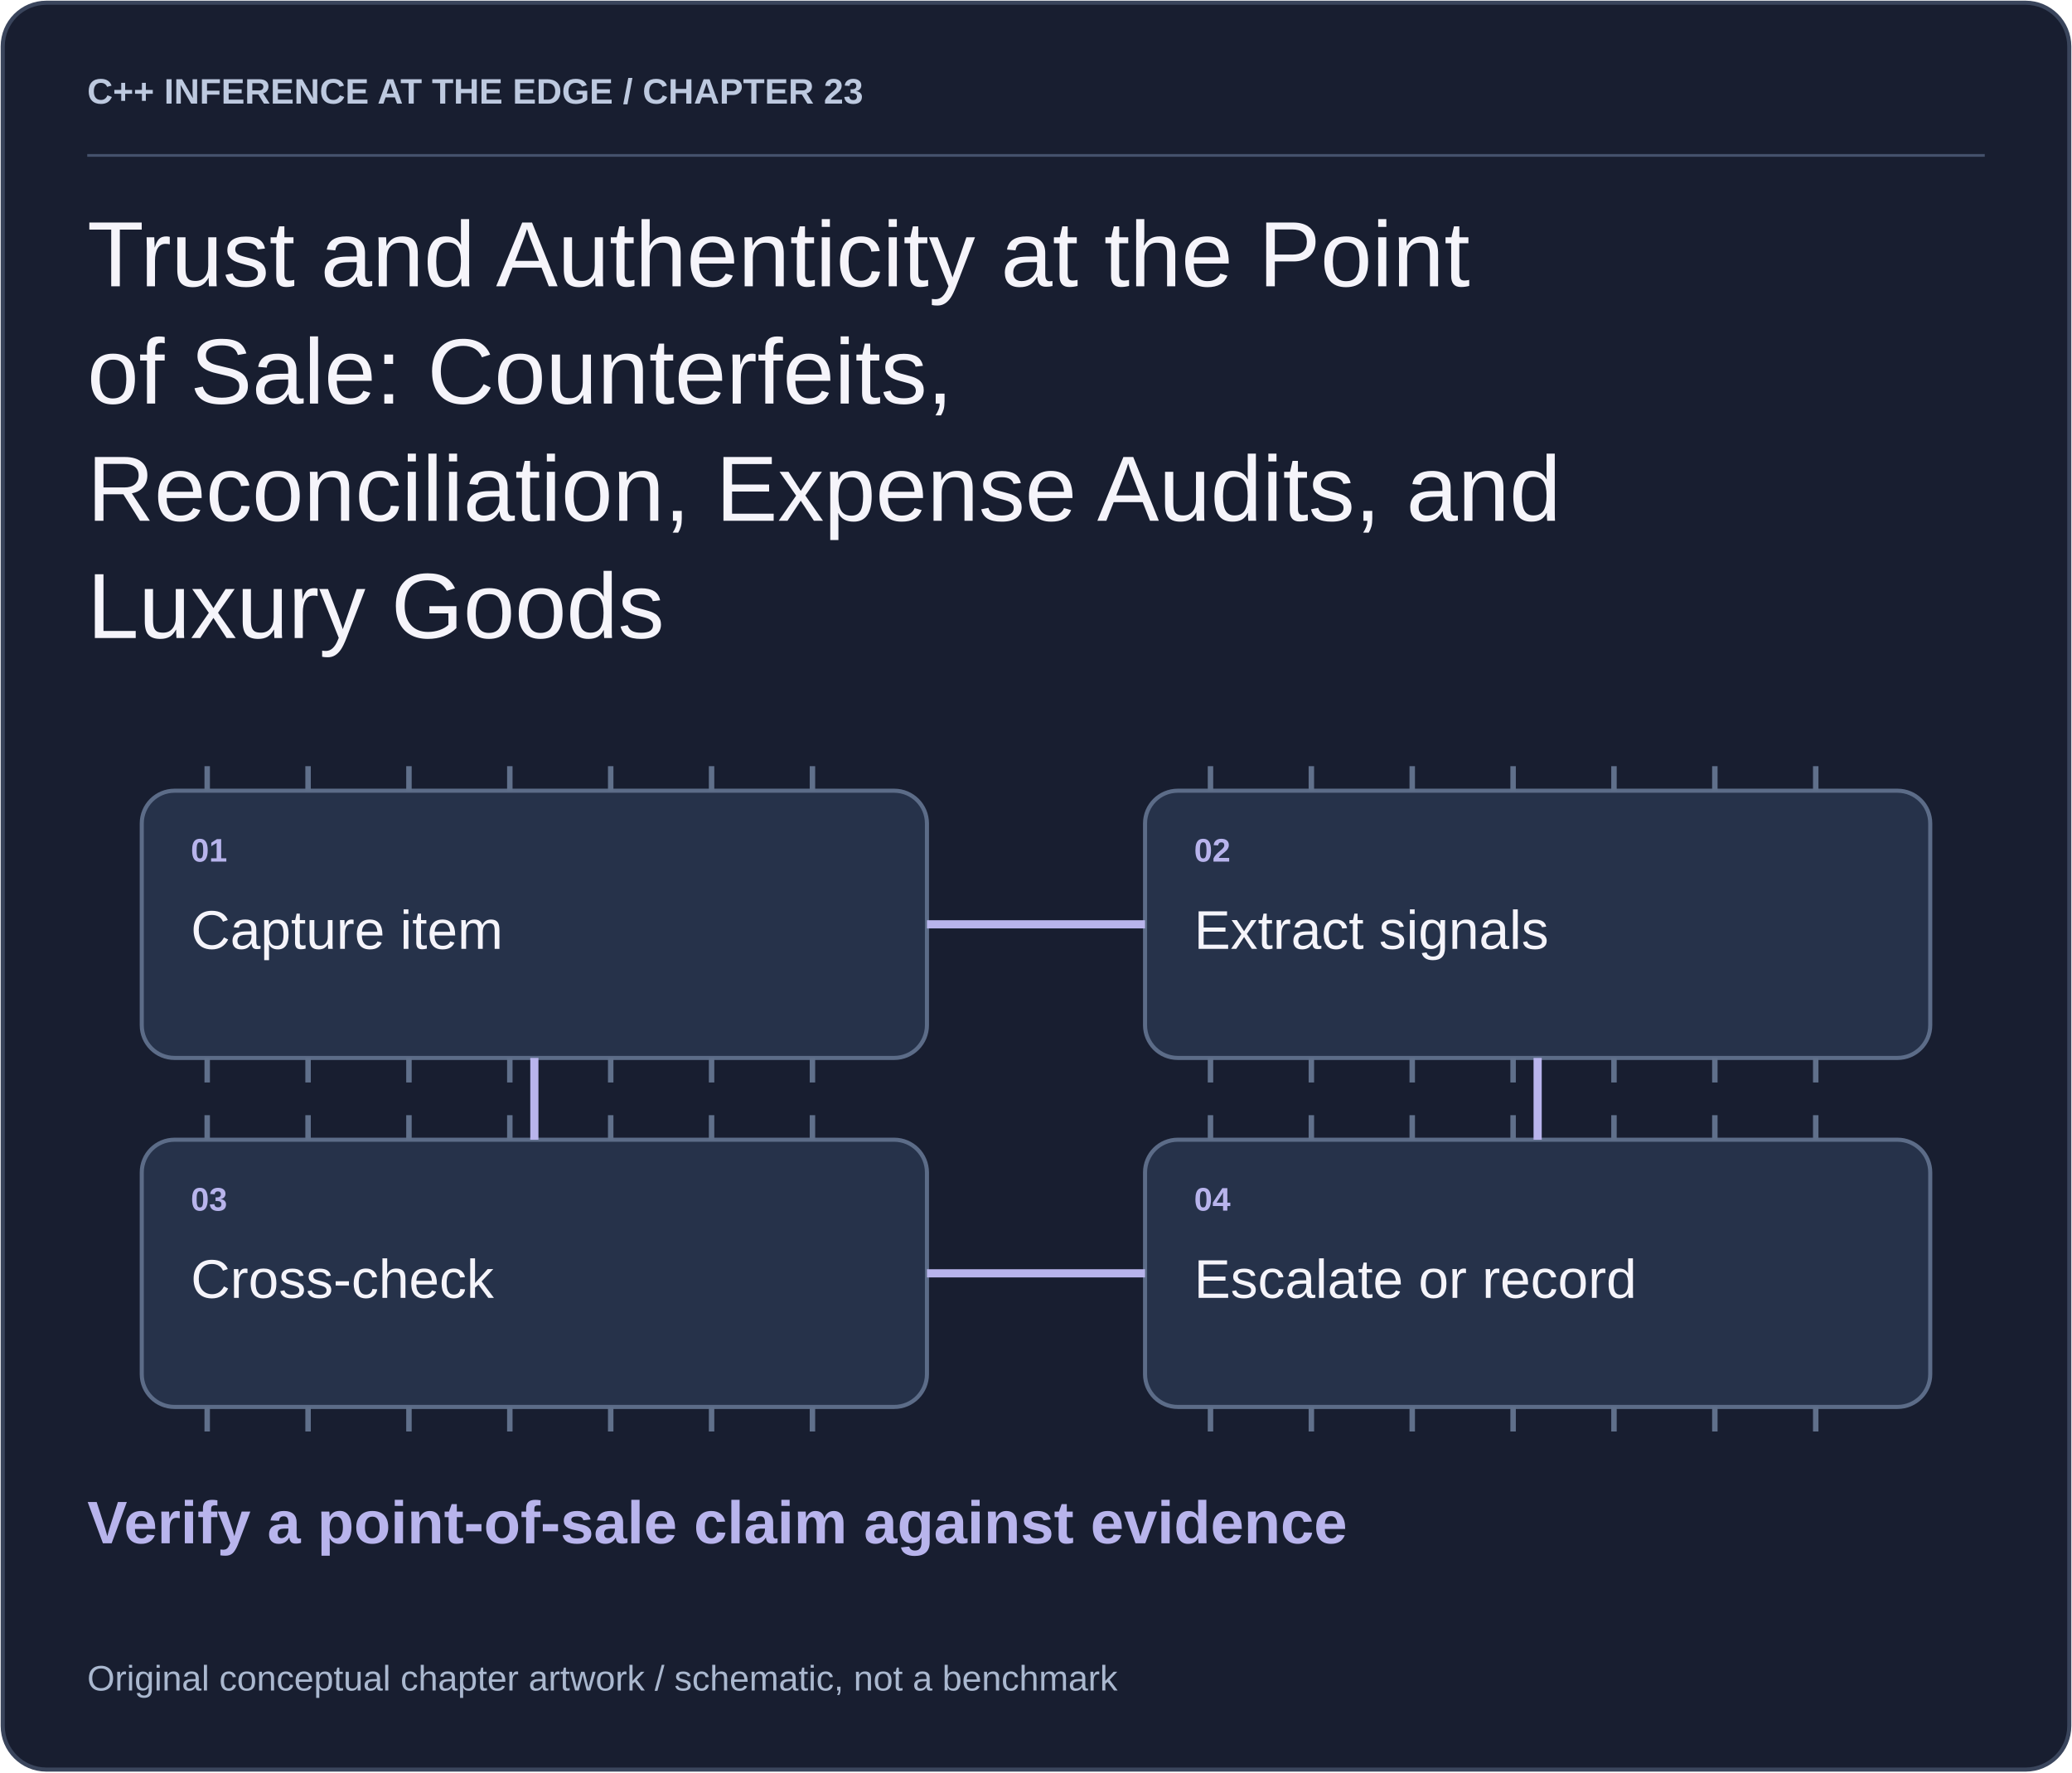
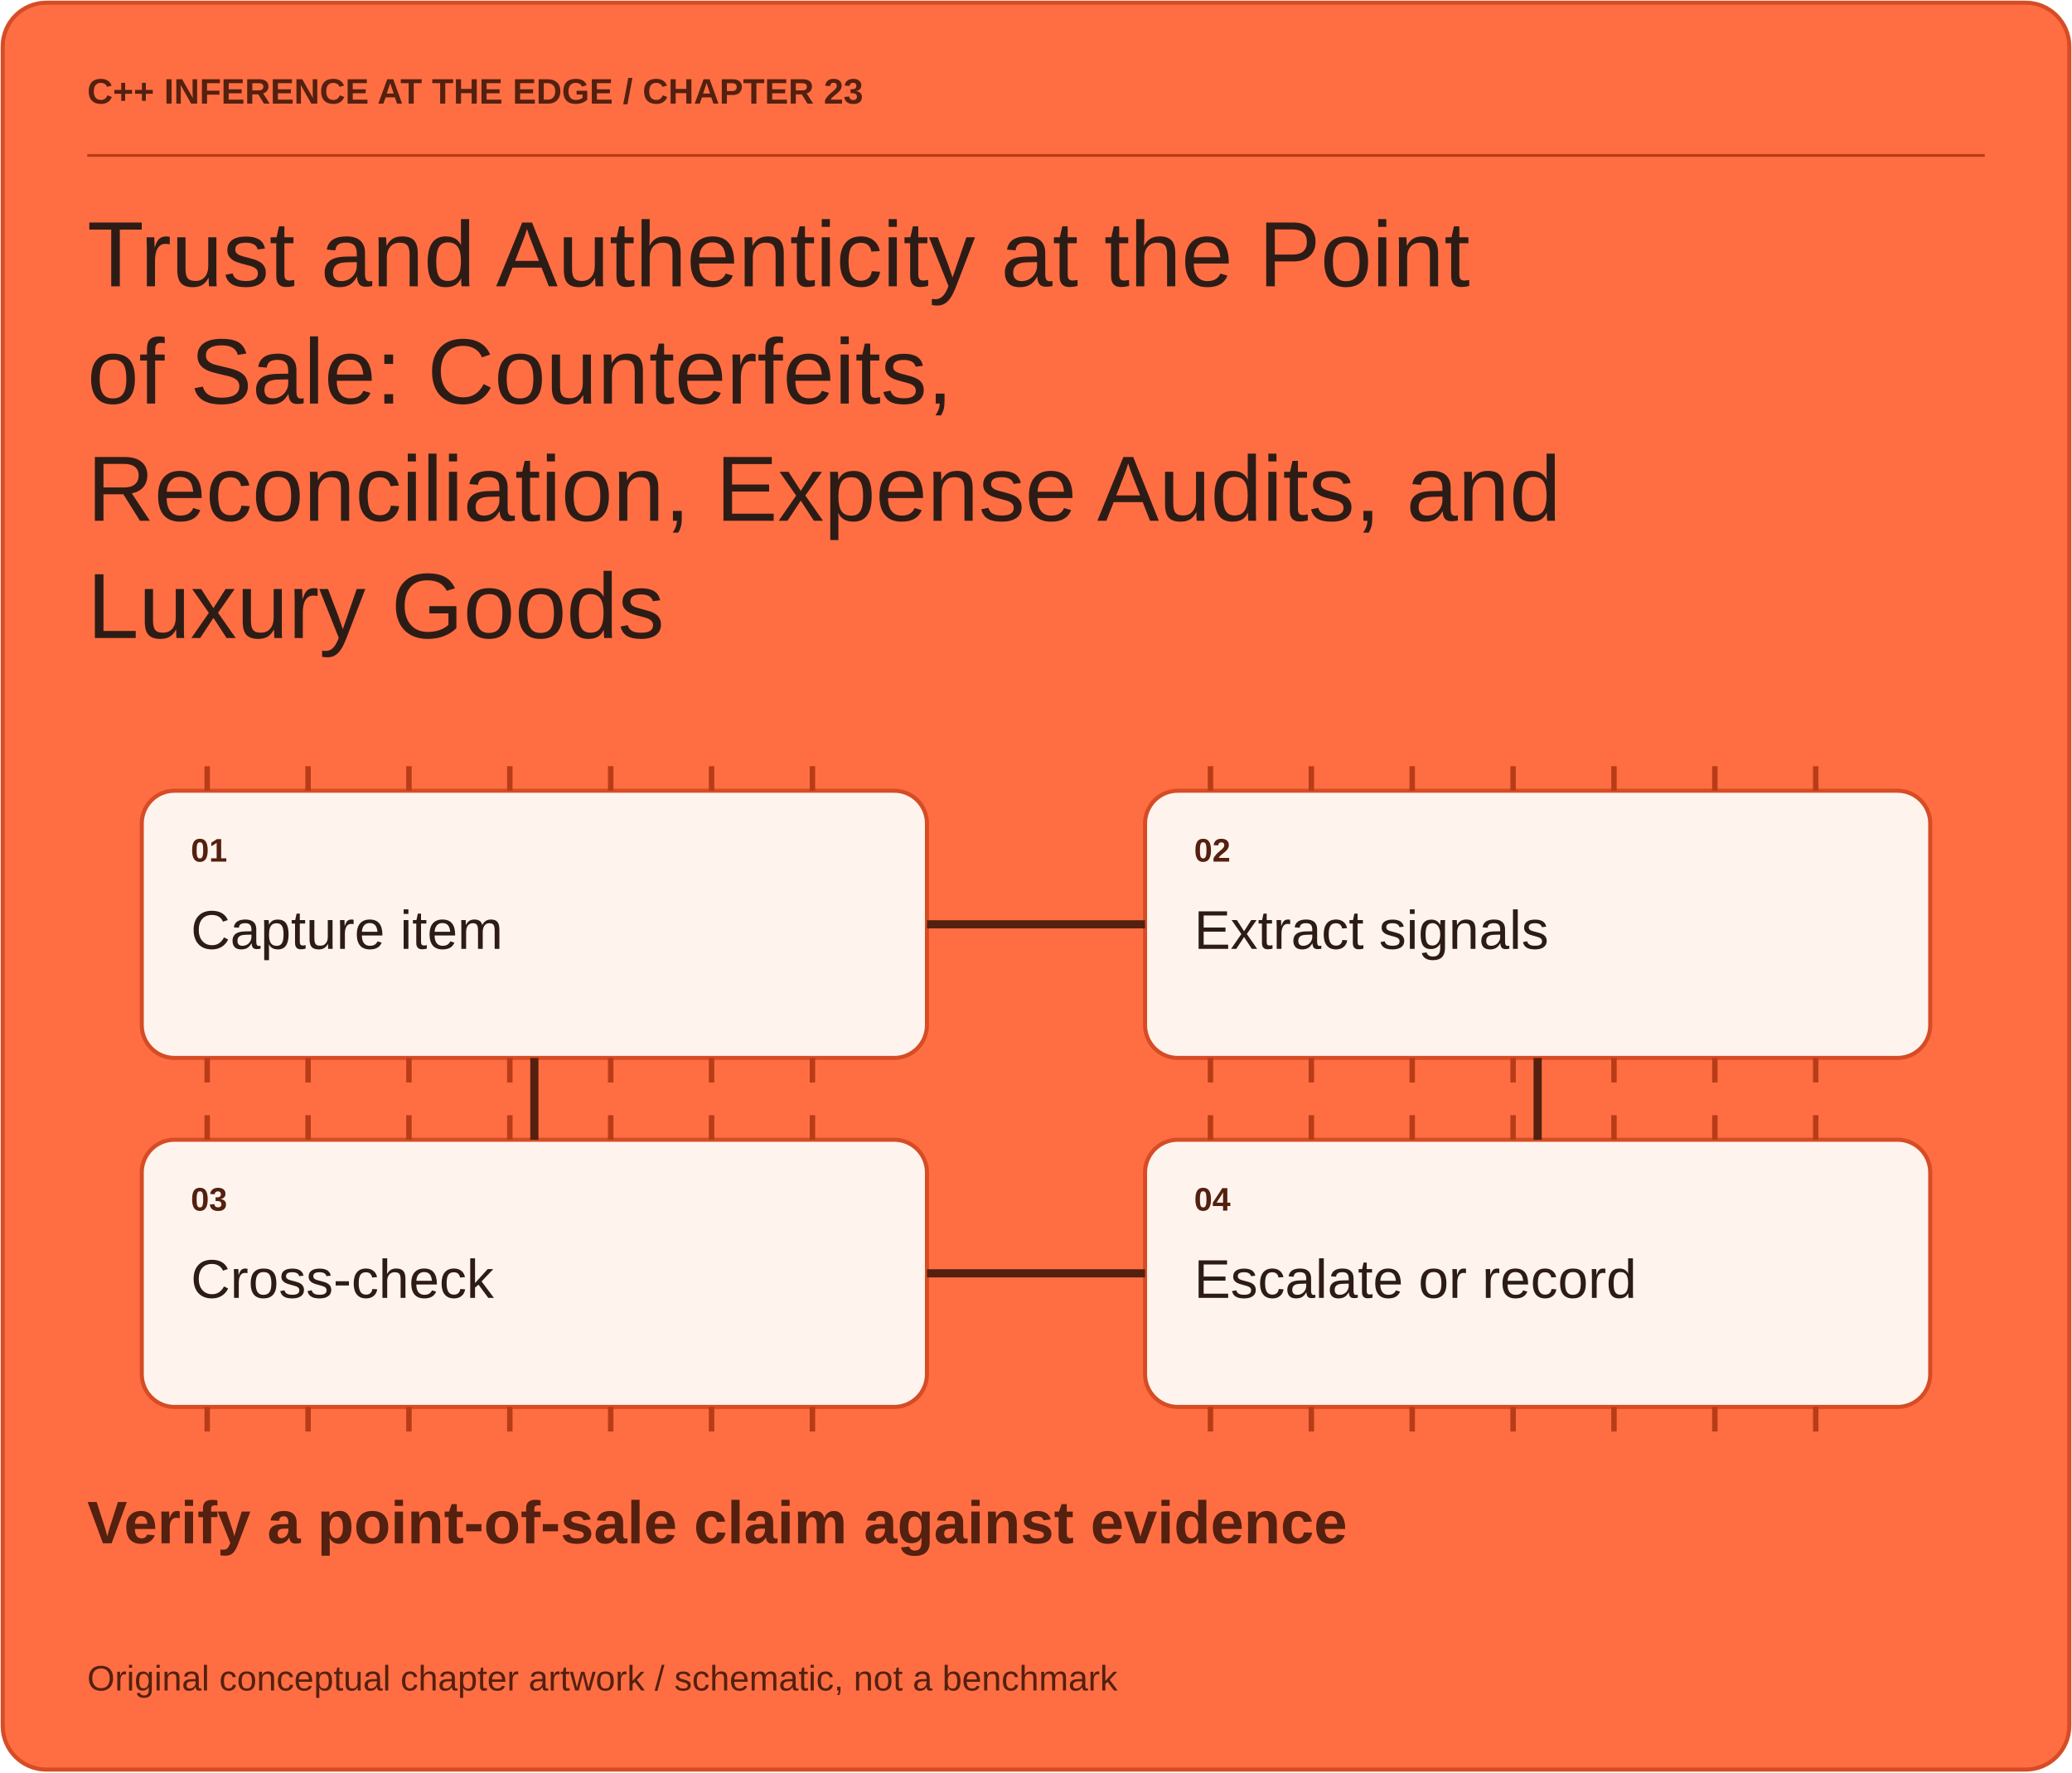
<svg xmlns="http://www.w3.org/2000/svg" width="760" height="650" viewBox="0 0 760 650" role="img" aria-labelledby="title desc">
  <defs>
    <marker id="arrow" viewBox="0 0 10 10" refX="9" refY="5" markerWidth="6" markerHeight="6" orient="auto-start-reverse">
      <path d="M0 0 L10 5 L0 10 Z" fill="#738993" />
    </marker>
  </defs>
  <g font-family="Arial, Helvetica, sans-serif">
-     <rect x="1" y="1" width="758" height="648" rx="16" fill="#181e30" stroke="#3a455c" stroke-width="1.5" />
-     <text x="32" y="38" font-size="13" fill="#bdc9df" font-weight="700" text-anchor="start">C++ INFERENCE AT THE EDGE  /  CHAPTER 23</text>
-     <path d="M32 57 H728" stroke="#45516c" />
-     <text x="32" y="105" font-size="34" fill="#f5f4fa" font-weight="500" text-anchor="start">Trust and Authenticity at the Point</text>
-     <text x="32" y="148" font-size="34" fill="#f5f4fa" font-weight="500" text-anchor="start">of Sale: Counterfeits,</text>
-     <text x="32" y="191" font-size="34" fill="#f5f4fa" font-weight="500" text-anchor="start">Reconciliation, Expense Audits, and</text>
-     <text x="32" y="234" font-size="34" fill="#f5f4fa" font-weight="500" text-anchor="start">Luxury Goods</text>
-     <rect x="52" y="290" width="288" height="98" rx="12" fill="#26324a" stroke="#5c6c88" stroke-width="1.5" />
-     <path d="M76 281 V290 M76 388 V397" stroke="#60708b" stroke-width="2" />
-     <path d="M113 281 V290 M113 388 V397" stroke="#60708b" stroke-width="2" />
-     <path d="M150 281 V290 M150 388 V397" stroke="#60708b" stroke-width="2" />
-     <path d="M187 281 V290 M187 388 V397" stroke="#60708b" stroke-width="2" />
-     <path d="M224 281 V290 M224 388 V397" stroke="#60708b" stroke-width="2" />
-     <path d="M261 281 V290 M261 388 V397" stroke="#60708b" stroke-width="2" />
-     <path d="M298 281 V290 M298 388 V397" stroke="#60708b" stroke-width="2" />
-     <text x="70" y="316" font-size="12" fill="#b8b4ec" font-weight="700" text-anchor="start">01</text>
-     <text x="70" y="348" font-size="20" fill="#f5f4fa" font-weight="500" text-anchor="start">Capture item</text>
-     <rect x="420" y="290" width="288" height="98" rx="12" fill="#26324a" stroke="#5c6c88" stroke-width="1.5" />
-     <path d="M444 281 V290 M444 388 V397" stroke="#60708b" stroke-width="2" />
-     <path d="M481 281 V290 M481 388 V397" stroke="#60708b" stroke-width="2" />
-     <path d="M518 281 V290 M518 388 V397" stroke="#60708b" stroke-width="2" />
-     <path d="M555 281 V290 M555 388 V397" stroke="#60708b" stroke-width="2" />
-     <path d="M592 281 V290 M592 388 V397" stroke="#60708b" stroke-width="2" />
-     <path d="M629 281 V290 M629 388 V397" stroke="#60708b" stroke-width="2" />
-     <path d="M666 281 V290 M666 388 V397" stroke="#60708b" stroke-width="2" />
-     <text x="438" y="316" font-size="12" fill="#b8b4ec" font-weight="700" text-anchor="start">02</text>
-     <text x="438" y="348" font-size="20" fill="#f5f4fa" font-weight="500" text-anchor="start">Extract signals</text>
-     <rect x="52" y="418" width="288" height="98" rx="12" fill="#26324a" stroke="#5c6c88" stroke-width="1.5" />
-     <path d="M76 409 V418 M76 516 V525" stroke="#60708b" stroke-width="2" />
-     <path d="M113 409 V418 M113 516 V525" stroke="#60708b" stroke-width="2" />
-     <path d="M150 409 V418 M150 516 V525" stroke="#60708b" stroke-width="2" />
-     <path d="M187 409 V418 M187 516 V525" stroke="#60708b" stroke-width="2" />
-     <path d="M224 409 V418 M224 516 V525" stroke="#60708b" stroke-width="2" />
-     <path d="M261 409 V418 M261 516 V525" stroke="#60708b" stroke-width="2" />
-     <path d="M298 409 V418 M298 516 V525" stroke="#60708b" stroke-width="2" />
-     <text x="70" y="444" font-size="12" fill="#b8b4ec" font-weight="700" text-anchor="start">03</text>
-     <text x="70" y="476" font-size="20" fill="#f5f4fa" font-weight="500" text-anchor="start">Cross-check</text>
-     <rect x="420" y="418" width="288" height="98" rx="12" fill="#26324a" stroke="#5c6c88" stroke-width="1.5" />
-     <path d="M444 409 V418 M444 516 V525" stroke="#60708b" stroke-width="2" />
-     <path d="M481 409 V418 M481 516 V525" stroke="#60708b" stroke-width="2" />
-     <path d="M518 409 V418 M518 516 V525" stroke="#60708b" stroke-width="2" />
-     <path d="M555 409 V418 M555 516 V525" stroke="#60708b" stroke-width="2" />
-     <path d="M592 409 V418 M592 516 V525" stroke="#60708b" stroke-width="2" />
-     <path d="M629 409 V418 M629 516 V525" stroke="#60708b" stroke-width="2" />
-     <path d="M666 409 V418 M666 516 V525" stroke="#60708b" stroke-width="2" />
-     <text x="438" y="444" font-size="12" fill="#b8b4ec" font-weight="700" text-anchor="start">04</text>
-     <text x="438" y="476" font-size="20" fill="#f5f4fa" font-weight="500" text-anchor="start">Escalate or record</text>
-     <path d="M340 339 H420 M196 388 V418 M564 388 V418 M340 467 H420" stroke="#b8b4ec" stroke-width="3" fill="none" />
-     <text x="32" y="566" font-size="22" fill="#b8b4ec" font-weight="600" text-anchor="start">Verify a point-of-sale claim against evidence</text>
-     <text x="32" y="620" font-size="13" fill="#aab8cf" font-weight="400" text-anchor="start">Original conceptual chapter artwork  /  schematic, not a benchmark</text>
+     <rect x="1" y="1" width="758" height="648" rx="16" fill="#ff6e42" stroke="#d64c25" stroke-width="1.5" />
+     <text x="32" y="38" font-size="13" fill="#54200f" font-weight="700" text-anchor="start">C++ INFERENCE AT THE EDGE  /  CHAPTER 23</text>
+     <path d="M32 57 H728" stroke="#b83c17" />
+     <text x="32" y="105" font-size="34" fill="#2d1c16" font-weight="500" text-anchor="start">Trust and Authenticity at the Point</text>
+     <text x="32" y="148" font-size="34" fill="#2d1c16" font-weight="500" text-anchor="start">of Sale: Counterfeits,</text>
+     <text x="32" y="191" font-size="34" fill="#2d1c16" font-weight="500" text-anchor="start">Reconciliation, Expense Audits, and</text>
+     <text x="32" y="234" font-size="34" fill="#2d1c16" font-weight="500" text-anchor="start">Luxury Goods</text>
+     <rect x="52" y="290" width="288" height="98" rx="12" fill="#fff4ed" stroke="#d64c25" stroke-width="1.5" />
+     <path d="M76 281 V290 M76 388 V397" stroke="#b83c17" stroke-width="2" />
+     <path d="M113 281 V290 M113 388 V397" stroke="#b83c17" stroke-width="2" />
+     <path d="M150 281 V290 M150 388 V397" stroke="#b83c17" stroke-width="2" />
+     <path d="M187 281 V290 M187 388 V397" stroke="#b83c17" stroke-width="2" />
+     <path d="M224 281 V290 M224 388 V397" stroke="#b83c17" stroke-width="2" />
+     <path d="M261 281 V290 M261 388 V397" stroke="#b83c17" stroke-width="2" />
+     <path d="M298 281 V290 M298 388 V397" stroke="#b83c17" stroke-width="2" />
+     <text x="70" y="316" font-size="12" fill="#54200f" font-weight="700" text-anchor="start">01</text>
+     <text x="70" y="348" font-size="20" fill="#2d1c16" font-weight="500" text-anchor="start">Capture item</text>
+     <rect x="420" y="290" width="288" height="98" rx="12" fill="#fff4ed" stroke="#d64c25" stroke-width="1.5" />
+     <path d="M444 281 V290 M444 388 V397" stroke="#b83c17" stroke-width="2" />
+     <path d="M481 281 V290 M481 388 V397" stroke="#b83c17" stroke-width="2" />
+     <path d="M518 281 V290 M518 388 V397" stroke="#b83c17" stroke-width="2" />
+     <path d="M555 281 V290 M555 388 V397" stroke="#b83c17" stroke-width="2" />
+     <path d="M592 281 V290 M592 388 V397" stroke="#b83c17" stroke-width="2" />
+     <path d="M629 281 V290 M629 388 V397" stroke="#b83c17" stroke-width="2" />
+     <path d="M666 281 V290 M666 388 V397" stroke="#b83c17" stroke-width="2" />
+     <text x="438" y="316" font-size="12" fill="#54200f" font-weight="700" text-anchor="start">02</text>
+     <text x="438" y="348" font-size="20" fill="#2d1c16" font-weight="500" text-anchor="start">Extract signals</text>
+     <rect x="52" y="418" width="288" height="98" rx="12" fill="#fff4ed" stroke="#d64c25" stroke-width="1.5" />
+     <path d="M76 409 V418 M76 516 V525" stroke="#b83c17" stroke-width="2" />
+     <path d="M113 409 V418 M113 516 V525" stroke="#b83c17" stroke-width="2" />
+     <path d="M150 409 V418 M150 516 V525" stroke="#b83c17" stroke-width="2" />
+     <path d="M187 409 V418 M187 516 V525" stroke="#b83c17" stroke-width="2" />
+     <path d="M224 409 V418 M224 516 V525" stroke="#b83c17" stroke-width="2" />
+     <path d="M261 409 V418 M261 516 V525" stroke="#b83c17" stroke-width="2" />
+     <path d="M298 409 V418 M298 516 V525" stroke="#b83c17" stroke-width="2" />
+     <text x="70" y="444" font-size="12" fill="#54200f" font-weight="700" text-anchor="start">03</text>
+     <text x="70" y="476" font-size="20" fill="#2d1c16" font-weight="500" text-anchor="start">Cross-check</text>
+     <rect x="420" y="418" width="288" height="98" rx="12" fill="#fff4ed" stroke="#d64c25" stroke-width="1.5" />
+     <path d="M444 409 V418 M444 516 V525" stroke="#b83c17" stroke-width="2" />
+     <path d="M481 409 V418 M481 516 V525" stroke="#b83c17" stroke-width="2" />
+     <path d="M518 409 V418 M518 516 V525" stroke="#b83c17" stroke-width="2" />
+     <path d="M555 409 V418 M555 516 V525" stroke="#b83c17" stroke-width="2" />
+     <path d="M592 409 V418 M592 516 V525" stroke="#b83c17" stroke-width="2" />
+     <path d="M629 409 V418 M629 516 V525" stroke="#b83c17" stroke-width="2" />
+     <path d="M666 409 V418 M666 516 V525" stroke="#b83c17" stroke-width="2" />
+     <text x="438" y="444" font-size="12" fill="#54200f" font-weight="700" text-anchor="start">04</text>
+     <text x="438" y="476" font-size="20" fill="#2d1c16" font-weight="500" text-anchor="start">Escalate or record</text>
+     <path d="M340 339 H420 M196 388 V418 M564 388 V418 M340 467 H420" stroke="#54200f" stroke-width="3" fill="none" />
+     <text x="32" y="566" font-size="22" fill="#54200f" font-weight="600" text-anchor="start">Verify a point-of-sale claim against evidence</text>
+     <text x="32" y="620" font-size="13" fill="#54200f" font-weight="400" text-anchor="start">Original conceptual chapter artwork  /  schematic, not a benchmark</text>
  </g>
</svg>
